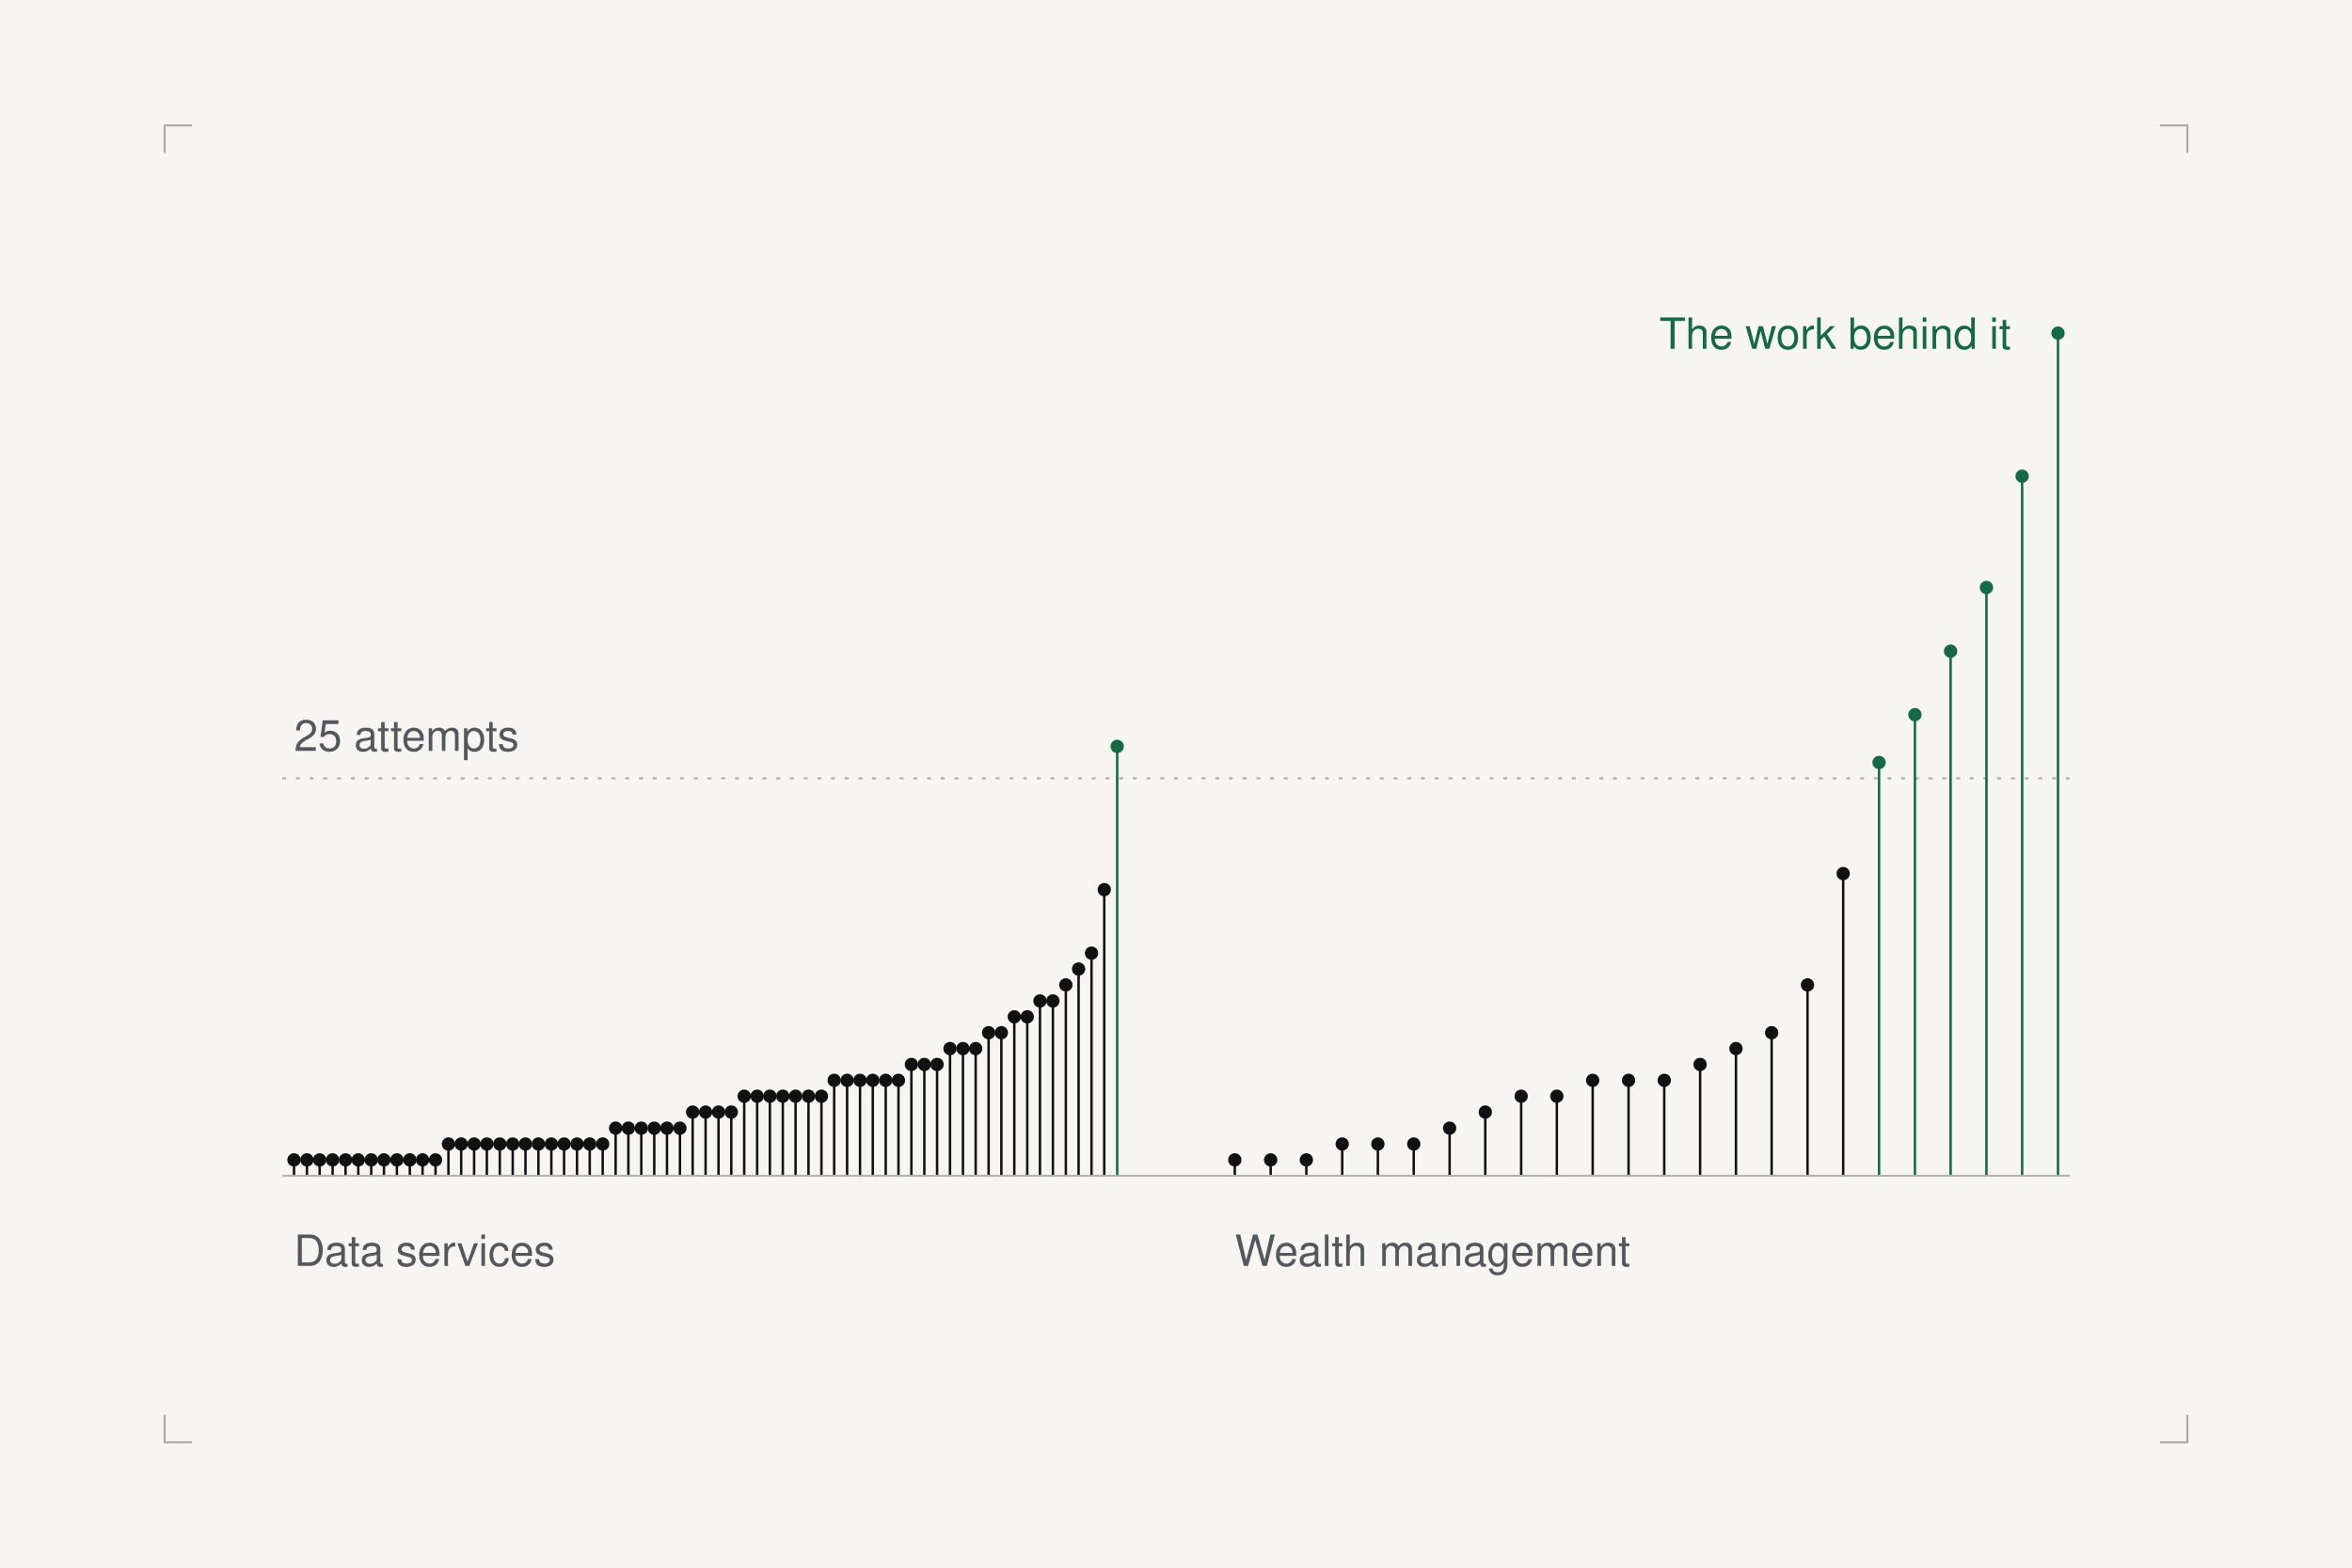
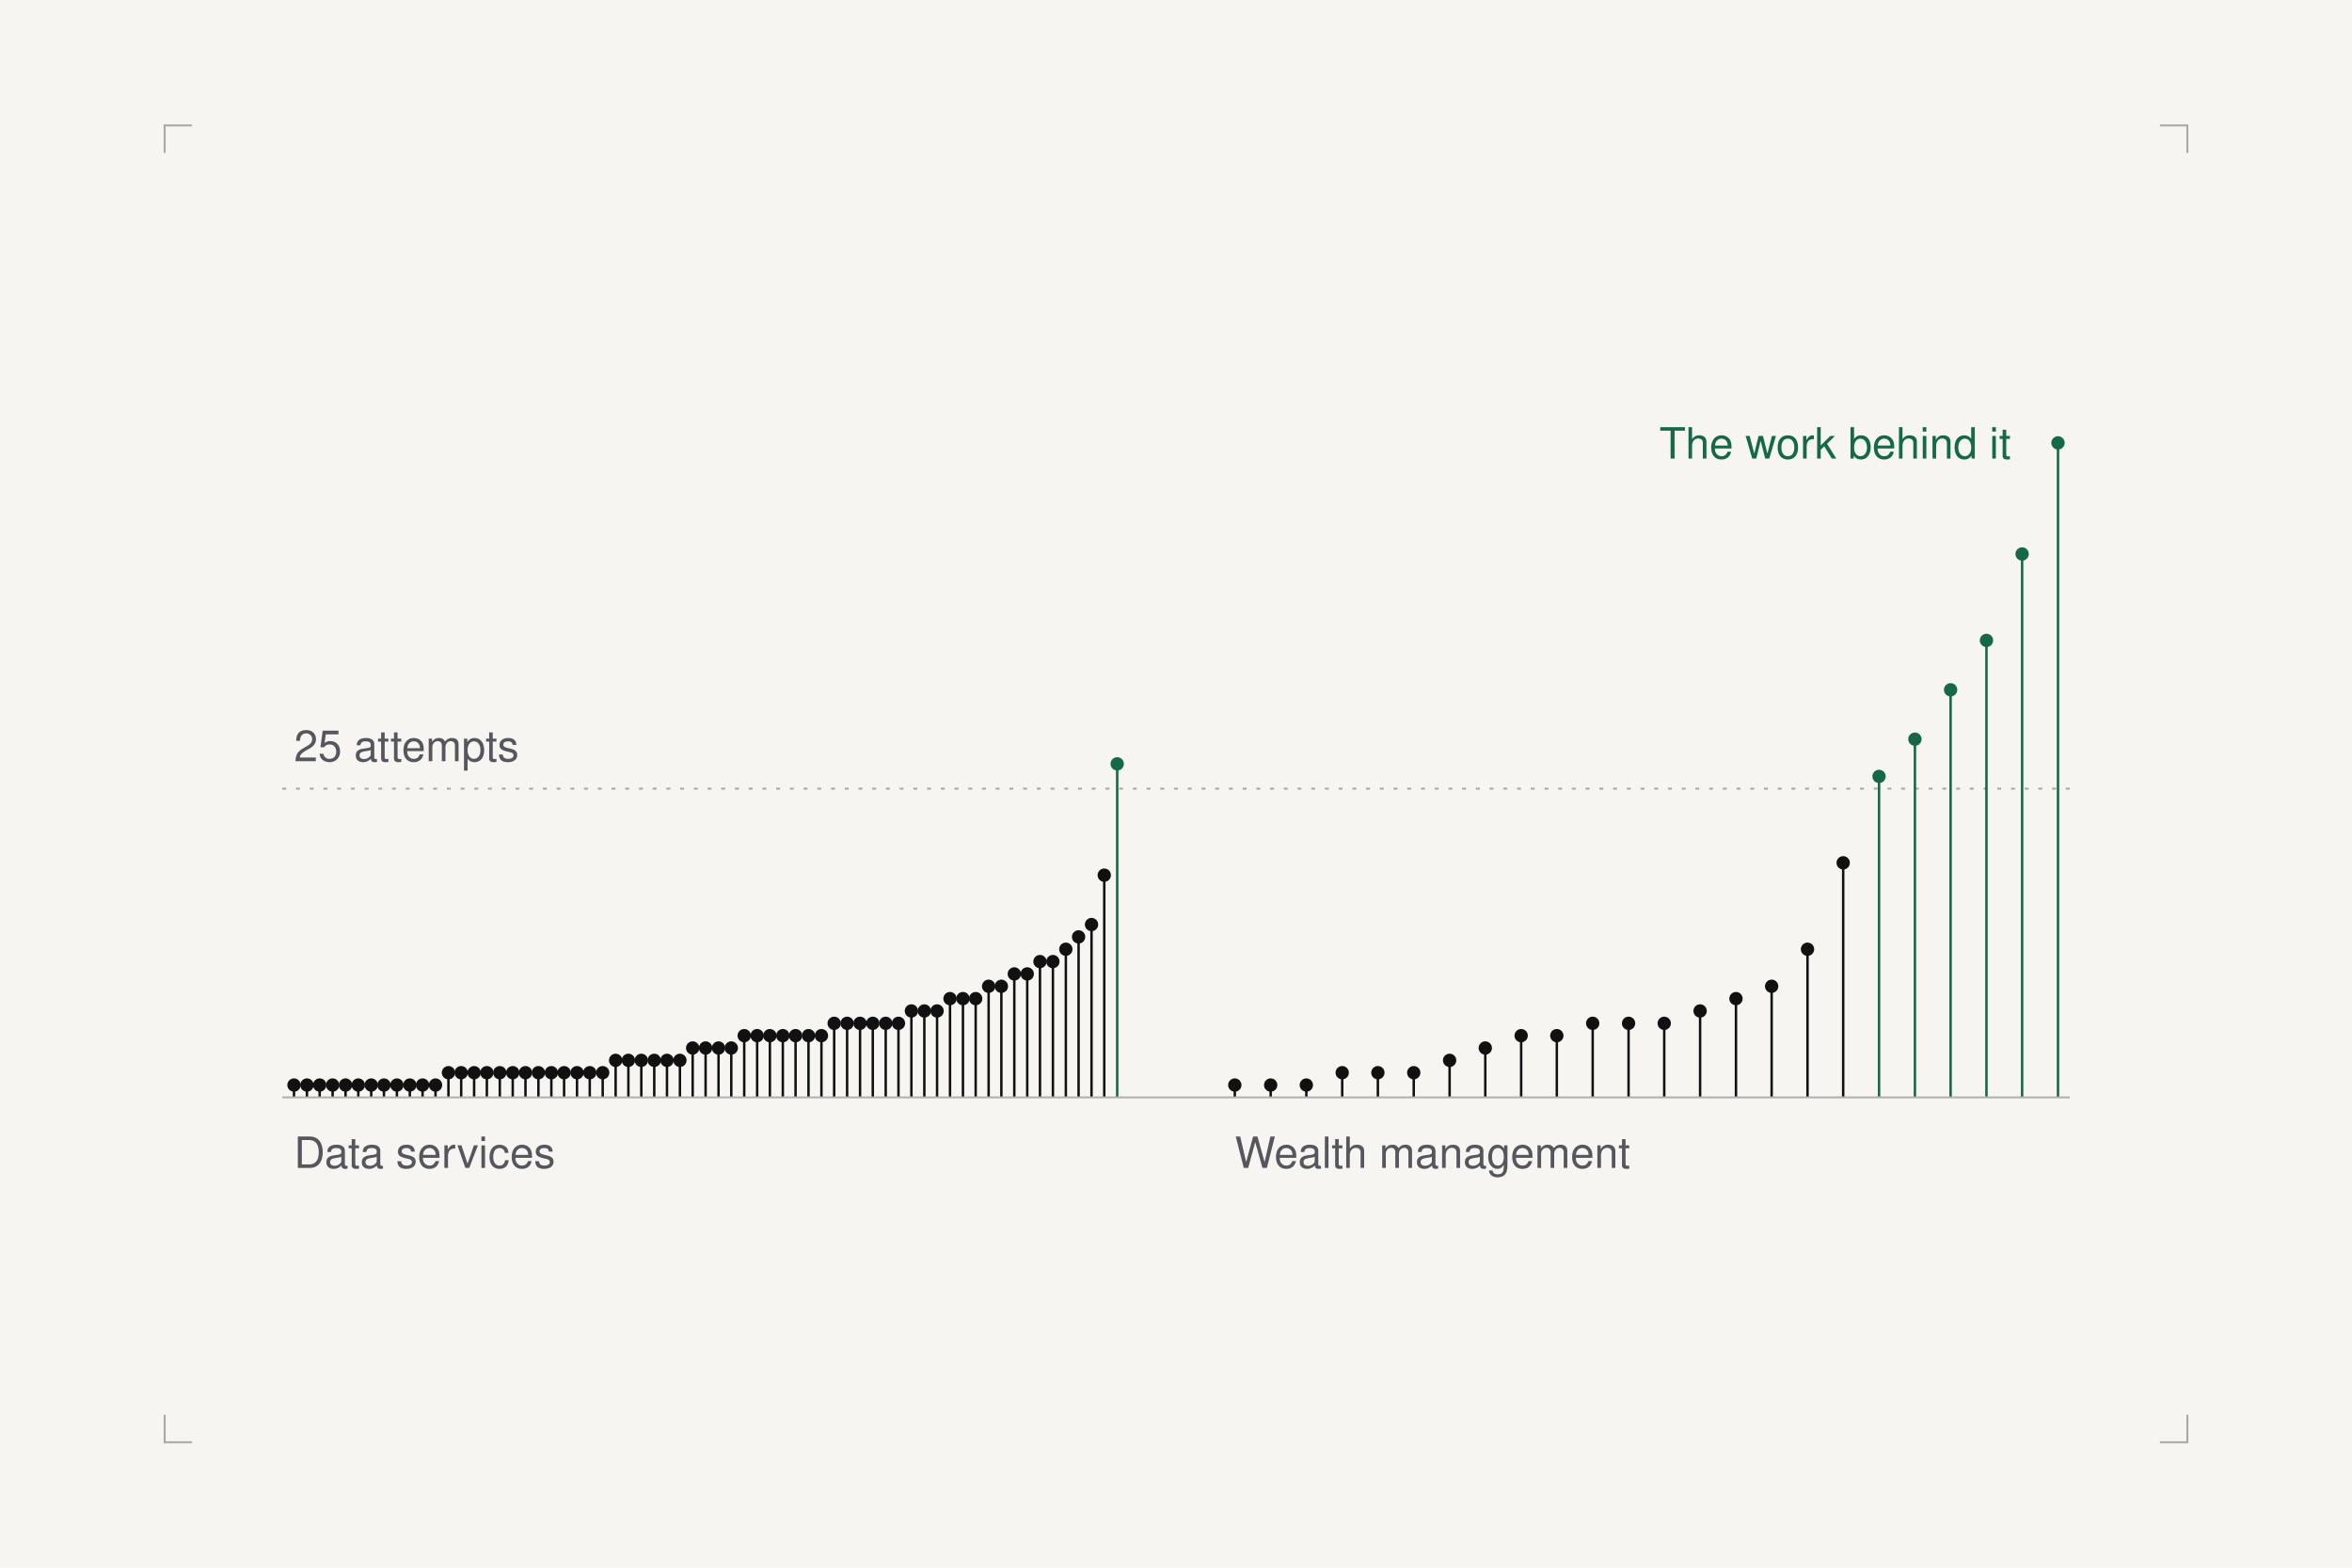
<svg xmlns="http://www.w3.org/2000/svg" viewBox="0 0 1200 800" preserveAspectRatio="xMidYMid slice" aria-hidden="true" focusable="false">
  <rect width="1200" height="800" fill="#f6f5f2" />
  <path d="M84 78V64H98M1102 64H1116V78M1116 722V736H1102M98 736H84V722" fill="none" stroke="#a9a8a4" stroke-width="1" vector-effect="non-scaling-stroke" />
-   <path d="M144 397.17H1056" stroke="#a9a8a4" stroke-width="1" stroke-dasharray="2 5" vector-effect="non-scaling-stroke" />
-   <text x="150" y="383.17" fill="#55575d" font-family="'DM Sans',Helvetica,Arial,sans-serif" font-size="22">25 attempts</text>
-   <path d="M150.0 600V591.9" stroke="#111112" stroke-width="1.25" vector-effect="non-scaling-stroke" />
-   <circle cx="150.0" cy="591.9" r="3.4" fill="#111112" />
-   <path d="M156.6 600V591.9" stroke="#111112" stroke-width="1.25" vector-effect="non-scaling-stroke" />
-   <circle cx="156.6" cy="591.9" r="3.4" fill="#111112" />
-   <path d="M163.1 600V591.9" stroke="#111112" stroke-width="1.25" vector-effect="non-scaling-stroke" />
-   <circle cx="163.1" cy="591.9" r="3.4" fill="#111112" />
-   <path d="M169.7 600V591.9" stroke="#111112" stroke-width="1.25" vector-effect="non-scaling-stroke" />
-   <circle cx="169.7" cy="591.9" r="3.4" fill="#111112" />
-   <path d="M176.3 600V591.9" stroke="#111112" stroke-width="1.25" vector-effect="non-scaling-stroke" />
-   <circle cx="176.3" cy="591.9" r="3.4" fill="#111112" />
-   <path d="M182.8 600V591.9" stroke="#111112" stroke-width="1.25" vector-effect="non-scaling-stroke" />
-   <circle cx="182.8" cy="591.9" r="3.4" fill="#111112" />
-   <path d="M189.4 600V591.9" stroke="#111112" stroke-width="1.25" vector-effect="non-scaling-stroke" />
-   <circle cx="189.4" cy="591.9" r="3.4" fill="#111112" />
-   <path d="M195.9 600V591.9" stroke="#111112" stroke-width="1.25" vector-effect="non-scaling-stroke" />
-   <circle cx="195.9" cy="591.9" r="3.4" fill="#111112" />
-   <path d="M202.5 600V591.9" stroke="#111112" stroke-width="1.25" vector-effect="non-scaling-stroke" />
-   <circle cx="202.5" cy="591.9" r="3.4" fill="#111112" />
-   <path d="M209.1 600V591.9" stroke="#111112" stroke-width="1.25" vector-effect="non-scaling-stroke" />
-   <circle cx="209.1" cy="591.9" r="3.4" fill="#111112" />
-   <path d="M215.6 600V591.9" stroke="#111112" stroke-width="1.25" vector-effect="non-scaling-stroke" />
-   <circle cx="215.6" cy="591.9" r="3.4" fill="#111112" />
-   <path d="M222.2 600V591.9" stroke="#111112" stroke-width="1.25" vector-effect="non-scaling-stroke" />
-   <circle cx="222.2" cy="591.9" r="3.4" fill="#111112" />
-   <path d="M228.8 600V583.8" stroke="#111112" stroke-width="1.25" vector-effect="non-scaling-stroke" />
-   <circle cx="228.8" cy="583.8" r="3.4" fill="#111112" />
-   <path d="M235.3 600V583.8" stroke="#111112" stroke-width="1.25" vector-effect="non-scaling-stroke" />
-   <circle cx="235.3" cy="583.8" r="3.4" fill="#111112" />
-   <path d="M241.9 600V583.8" stroke="#111112" stroke-width="1.25" vector-effect="non-scaling-stroke" />
-   <circle cx="241.9" cy="583.8" r="3.4" fill="#111112" />
-   <path d="M248.4 600V583.8" stroke="#111112" stroke-width="1.25" vector-effect="non-scaling-stroke" />
-   <circle cx="248.4" cy="583.8" r="3.4" fill="#111112" />
-   <path d="M255.0 600V583.8" stroke="#111112" stroke-width="1.25" vector-effect="non-scaling-stroke" />
-   <circle cx="255.0" cy="583.8" r="3.4" fill="#111112" />
-   <path d="M261.6 600V583.8" stroke="#111112" stroke-width="1.25" vector-effect="non-scaling-stroke" />
-   <circle cx="261.6" cy="583.8" r="3.4" fill="#111112" />
-   <path d="M268.1 600V583.8" stroke="#111112" stroke-width="1.25" vector-effect="non-scaling-stroke" />
-   <circle cx="268.1" cy="583.8" r="3.4" fill="#111112" />
-   <path d="M274.7 600V583.8" stroke="#111112" stroke-width="1.25" vector-effect="non-scaling-stroke" />
-   <circle cx="274.7" cy="583.8" r="3.4" fill="#111112" />
-   <path d="M281.3 600V583.8" stroke="#111112" stroke-width="1.25" vector-effect="non-scaling-stroke" />
-   <circle cx="281.3" cy="583.8" r="3.4" fill="#111112" />
-   <path d="M287.8 600V583.8" stroke="#111112" stroke-width="1.25" vector-effect="non-scaling-stroke" />
-   <circle cx="287.8" cy="583.8" r="3.4" fill="#111112" />
-   <path d="M294.4 600V583.8" stroke="#111112" stroke-width="1.25" vector-effect="non-scaling-stroke" />
-   <circle cx="294.4" cy="583.8" r="3.4" fill="#111112" />
-   <path d="M300.9 600V583.8" stroke="#111112" stroke-width="1.25" vector-effect="non-scaling-stroke" />
-   <circle cx="300.9" cy="583.8" r="3.4" fill="#111112" />
-   <path d="M307.5 600V583.8" stroke="#111112" stroke-width="1.25" vector-effect="non-scaling-stroke" />
-   <circle cx="307.5" cy="583.8" r="3.4" fill="#111112" />
-   <path d="M314.1 600V575.7" stroke="#111112" stroke-width="1.25" vector-effect="non-scaling-stroke" />
-   <circle cx="314.1" cy="575.7" r="3.4" fill="#111112" />
-   <path d="M320.6 600V575.7" stroke="#111112" stroke-width="1.25" vector-effect="non-scaling-stroke" />
-   <circle cx="320.6" cy="575.7" r="3.4" fill="#111112" />
-   <path d="M327.2 600V575.7" stroke="#111112" stroke-width="1.25" vector-effect="non-scaling-stroke" />
-   <circle cx="327.2" cy="575.7" r="3.4" fill="#111112" />
-   <path d="M333.8 600V575.7" stroke="#111112" stroke-width="1.25" vector-effect="non-scaling-stroke" />
-   <circle cx="333.8" cy="575.7" r="3.4" fill="#111112" />
-   <path d="M340.3 600V575.7" stroke="#111112" stroke-width="1.25" vector-effect="non-scaling-stroke" />
-   <circle cx="340.3" cy="575.7" r="3.4" fill="#111112" />
-   <path d="M346.9 600V575.7" stroke="#111112" stroke-width="1.25" vector-effect="non-scaling-stroke" />
-   <circle cx="346.9" cy="575.7" r="3.4" fill="#111112" />
-   <path d="M353.4 600V567.5" stroke="#111112" stroke-width="1.25" vector-effect="non-scaling-stroke" />
-   <circle cx="353.4" cy="567.5" r="3.4" fill="#111112" />
-   <path d="M360.0 600V567.5" stroke="#111112" stroke-width="1.25" vector-effect="non-scaling-stroke" />
-   <circle cx="360.0" cy="567.5" r="3.4" fill="#111112" />
-   <path d="M366.6 600V567.5" stroke="#111112" stroke-width="1.25" vector-effect="non-scaling-stroke" />
-   <circle cx="366.6" cy="567.5" r="3.4" fill="#111112" />
-   <path d="M373.1 600V567.5" stroke="#111112" stroke-width="1.25" vector-effect="non-scaling-stroke" />
-   <circle cx="373.1" cy="567.5" r="3.4" fill="#111112" />
-   <path d="M379.7 600V559.4" stroke="#111112" stroke-width="1.25" vector-effect="non-scaling-stroke" />
-   <circle cx="379.7" cy="559.4" r="3.4" fill="#111112" />
-   <path d="M386.3 600V559.4" stroke="#111112" stroke-width="1.25" vector-effect="non-scaling-stroke" />
-   <circle cx="386.3" cy="559.4" r="3.4" fill="#111112" />
-   <path d="M392.8 600V559.4" stroke="#111112" stroke-width="1.25" vector-effect="non-scaling-stroke" />
-   <circle cx="392.8" cy="559.4" r="3.4" fill="#111112" />
-   <path d="M399.4 600V559.4" stroke="#111112" stroke-width="1.25" vector-effect="non-scaling-stroke" />
-   <circle cx="399.4" cy="559.4" r="3.4" fill="#111112" />
-   <path d="M405.9 600V559.4" stroke="#111112" stroke-width="1.25" vector-effect="non-scaling-stroke" />
-   <circle cx="405.9" cy="559.4" r="3.4" fill="#111112" />
-   <path d="M412.5 600V559.4" stroke="#111112" stroke-width="1.25" vector-effect="non-scaling-stroke" />
-   <circle cx="412.5" cy="559.4" r="3.4" fill="#111112" />
-   <path d="M419.1 600V559.4" stroke="#111112" stroke-width="1.25" vector-effect="non-scaling-stroke" />
-   <circle cx="419.1" cy="559.4" r="3.4" fill="#111112" />
-   <path d="M425.6 600V551.3" stroke="#111112" stroke-width="1.25" vector-effect="non-scaling-stroke" />
-   <circle cx="425.6" cy="551.3" r="3.4" fill="#111112" />
-   <path d="M432.2 600V551.3" stroke="#111112" stroke-width="1.25" vector-effect="non-scaling-stroke" />
-   <circle cx="432.2" cy="551.3" r="3.4" fill="#111112" />
-   <path d="M438.8 600V551.3" stroke="#111112" stroke-width="1.25" vector-effect="non-scaling-stroke" />
-   <circle cx="438.8" cy="551.3" r="3.4" fill="#111112" />
-   <path d="M445.3 600V551.3" stroke="#111112" stroke-width="1.25" vector-effect="non-scaling-stroke" />
-   <circle cx="445.3" cy="551.3" r="3.4" fill="#111112" />
-   <path d="M451.9 600V551.3" stroke="#111112" stroke-width="1.25" vector-effect="non-scaling-stroke" />
-   <circle cx="451.9" cy="551.3" r="3.4" fill="#111112" />
-   <path d="M458.4 600V551.3" stroke="#111112" stroke-width="1.25" vector-effect="non-scaling-stroke" />
-   <circle cx="458.4" cy="551.3" r="3.4" fill="#111112" />
-   <path d="M465.0 600V543.2" stroke="#111112" stroke-width="1.25" vector-effect="non-scaling-stroke" />
-   <circle cx="465.0" cy="543.2" r="3.4" fill="#111112" />
-   <path d="M471.6 600V543.2" stroke="#111112" stroke-width="1.25" vector-effect="non-scaling-stroke" />
-   <circle cx="471.6" cy="543.2" r="3.4" fill="#111112" />
-   <path d="M478.1 600V543.2" stroke="#111112" stroke-width="1.25" vector-effect="non-scaling-stroke" />
-   <circle cx="478.1" cy="543.2" r="3.4" fill="#111112" />
-   <path d="M484.7 600V535.1" stroke="#111112" stroke-width="1.25" vector-effect="non-scaling-stroke" />
-   <circle cx="484.7" cy="535.1" r="3.4" fill="#111112" />
-   <path d="M491.3 600V535.1" stroke="#111112" stroke-width="1.25" vector-effect="non-scaling-stroke" />
-   <circle cx="491.3" cy="535.1" r="3.4" fill="#111112" />
-   <path d="M497.8 600V535.1" stroke="#111112" stroke-width="1.25" vector-effect="non-scaling-stroke" />
-   <circle cx="497.8" cy="535.1" r="3.4" fill="#111112" />
-   <path d="M504.4 600V527.0" stroke="#111112" stroke-width="1.25" vector-effect="non-scaling-stroke" />
-   <circle cx="504.4" cy="527.0" r="3.4" fill="#111112" />
-   <path d="M510.9 600V527.0" stroke="#111112" stroke-width="1.25" vector-effect="non-scaling-stroke" />
-   <circle cx="510.9" cy="527.0" r="3.4" fill="#111112" />
-   <path d="M517.5 600V518.9" stroke="#111112" stroke-width="1.25" vector-effect="non-scaling-stroke" />
-   <circle cx="517.5" cy="518.9" r="3.4" fill="#111112" />
-   <path d="M524.1 600V518.9" stroke="#111112" stroke-width="1.25" vector-effect="non-scaling-stroke" />
-   <circle cx="524.1" cy="518.9" r="3.4" fill="#111112" />
-   <path d="M530.6 600V510.8" stroke="#111112" stroke-width="1.25" vector-effect="non-scaling-stroke" />
-   <circle cx="530.6" cy="510.8" r="3.4" fill="#111112" />
-   <path d="M537.2 600V510.8" stroke="#111112" stroke-width="1.25" vector-effect="non-scaling-stroke" />
-   <circle cx="537.2" cy="510.8" r="3.4" fill="#111112" />
-   <path d="M543.8 600V502.6" stroke="#111112" stroke-width="1.25" vector-effect="non-scaling-stroke" />
-   <circle cx="543.8" cy="502.6" r="3.4" fill="#111112" />
-   <path d="M550.3 600V494.5" stroke="#111112" stroke-width="1.25" vector-effect="non-scaling-stroke" />
-   <circle cx="550.3" cy="494.5" r="3.4" fill="#111112" />
-   <path d="M556.9 600V486.4" stroke="#111112" stroke-width="1.25" vector-effect="non-scaling-stroke" />
-   <circle cx="556.9" cy="486.4" r="3.4" fill="#111112" />
-   <path d="M563.4 600V454.0" stroke="#111112" stroke-width="1.25" vector-effect="non-scaling-stroke" />
-   <circle cx="563.4" cy="454.0" r="3.4" fill="#111112" />
-   <path d="M570.0 600V380.9" stroke="#156946" stroke-width="1.25" vector-effect="non-scaling-stroke" />
-   <circle cx="570.0" cy="380.9" r="3.4" fill="#156946" />
-   <path d="M630.0 600V591.9" stroke="#111112" stroke-width="1.25" vector-effect="non-scaling-stroke" />
-   <circle cx="630.0" cy="591.9" r="3.4" fill="#111112" />
-   <path d="M648.3 600V591.9" stroke="#111112" stroke-width="1.25" vector-effect="non-scaling-stroke" />
-   <circle cx="648.3" cy="591.9" r="3.4" fill="#111112" />
-   <path d="M666.5 600V591.9" stroke="#111112" stroke-width="1.25" vector-effect="non-scaling-stroke" />
-   <circle cx="666.5" cy="591.9" r="3.4" fill="#111112" />
-   <path d="M684.8 600V583.8" stroke="#111112" stroke-width="1.25" vector-effect="non-scaling-stroke" />
-   <circle cx="684.8" cy="583.8" r="3.4" fill="#111112" />
-   <path d="M703.0 600V583.8" stroke="#111112" stroke-width="1.25" vector-effect="non-scaling-stroke" />
-   <circle cx="703.0" cy="583.8" r="3.4" fill="#111112" />
-   <path d="M721.3 600V583.8" stroke="#111112" stroke-width="1.25" vector-effect="non-scaling-stroke" />
-   <circle cx="721.3" cy="583.8" r="3.4" fill="#111112" />
-   <path d="M739.6 600V575.7" stroke="#111112" stroke-width="1.25" vector-effect="non-scaling-stroke" />
-   <circle cx="739.6" cy="575.7" r="3.4" fill="#111112" />
-   <path d="M757.8 600V567.5" stroke="#111112" stroke-width="1.25" vector-effect="non-scaling-stroke" />
-   <circle cx="757.8" cy="567.5" r="3.4" fill="#111112" />
-   <path d="M776.1 600V559.4" stroke="#111112" stroke-width="1.25" vector-effect="non-scaling-stroke" />
-   <circle cx="776.1" cy="559.4" r="3.4" fill="#111112" />
-   <path d="M794.3 600V559.4" stroke="#111112" stroke-width="1.25" vector-effect="non-scaling-stroke" />
-   <circle cx="794.3" cy="559.4" r="3.4" fill="#111112" />
-   <path d="M812.6 600V551.3" stroke="#111112" stroke-width="1.25" vector-effect="non-scaling-stroke" />
-   <circle cx="812.6" cy="551.3" r="3.4" fill="#111112" />
-   <path d="M830.9 600V551.3" stroke="#111112" stroke-width="1.25" vector-effect="non-scaling-stroke" />
-   <circle cx="830.9" cy="551.3" r="3.4" fill="#111112" />
-   <path d="M849.1 600V551.3" stroke="#111112" stroke-width="1.25" vector-effect="non-scaling-stroke" />
-   <circle cx="849.1" cy="551.3" r="3.4" fill="#111112" />
-   <path d="M867.4 600V543.2" stroke="#111112" stroke-width="1.25" vector-effect="non-scaling-stroke" />
-   <circle cx="867.4" cy="543.2" r="3.4" fill="#111112" />
-   <path d="M885.7 600V535.1" stroke="#111112" stroke-width="1.25" vector-effect="non-scaling-stroke" />
-   <circle cx="885.7" cy="535.1" r="3.4" fill="#111112" />
-   <path d="M903.9 600V527.0" stroke="#111112" stroke-width="1.25" vector-effect="non-scaling-stroke" />
-   <circle cx="903.9" cy="527.0" r="3.4" fill="#111112" />
-   <path d="M922.2 600V502.6" stroke="#111112" stroke-width="1.25" vector-effect="non-scaling-stroke" />
-   <circle cx="922.2" cy="502.6" r="3.4" fill="#111112" />
-   <path d="M940.4 600V445.8" stroke="#111112" stroke-width="1.25" vector-effect="non-scaling-stroke" />
-   <circle cx="940.4" cy="445.8" r="3.4" fill="#111112" />
-   <path d="M958.7 600V389.1" stroke="#156946" stroke-width="1.25" vector-effect="non-scaling-stroke" />
-   <circle cx="958.7" cy="389.1" r="3.4" fill="#156946" />
-   <path d="M977.0 600V364.7" stroke="#156946" stroke-width="1.25" vector-effect="non-scaling-stroke" />
-   <circle cx="977.0" cy="364.7" r="3.4" fill="#156946" />
-   <path d="M995.2 600V332.3" stroke="#156946" stroke-width="1.25" vector-effect="non-scaling-stroke" />
-   <circle cx="995.2" cy="332.3" r="3.4" fill="#156946" />
-   <path d="M1013.5 600V299.8" stroke="#156946" stroke-width="1.25" vector-effect="non-scaling-stroke" />
-   <circle cx="1013.5" cy="299.8" r="3.4" fill="#156946" />
-   <path d="M1031.7 600V243.0" stroke="#156946" stroke-width="1.25" vector-effect="non-scaling-stroke" />
-   <circle cx="1031.7" cy="243.0" r="3.4" fill="#156946" />
-   <path d="M1050.0 600V170.0" stroke="#156946" stroke-width="1.25" vector-effect="non-scaling-stroke" />
-   <circle cx="1050.0" cy="170.0" r="3.4" fill="#156946" />
-   <path d="M144 600H1056" stroke="#b3b2ae" stroke-width="1" vector-effect="non-scaling-stroke" />
-   <text x="150" y="646" fill="#55575d" font-family="'DM Sans',Helvetica,Arial,sans-serif" font-size="22">Data services</text>
-   <text x="630" y="646" fill="#55575d" font-family="'DM Sans',Helvetica,Arial,sans-serif" font-size="22">Wealth management</text>
-   <text x="1026" y="178" fill="#156946" font-family="'DM Sans',Helvetica,Arial,sans-serif" font-size="22" text-anchor="end">The work behind it</text>
+   <path d="M144 402.453H1056" stroke="#a9a8a4" stroke-width="1" stroke-dasharray="2 5" vector-effect="non-scaling-stroke" />
+   <text x="150" y="388.453" fill="#55575d" font-family="'DM Sans',Helvetica,Arial,sans-serif" font-size="22">25 attempts</text>
+   <path d="M150.0 560V553.7" stroke="#111112" stroke-width="1.25" vector-effect="non-scaling-stroke" />
+   <circle cx="150.0" cy="553.7" r="3.4" fill="#111112" />
+   <path d="M156.6 560V553.7" stroke="#111112" stroke-width="1.25" vector-effect="non-scaling-stroke" />
+   <circle cx="156.6" cy="553.7" r="3.4" fill="#111112" />
+   <path d="M163.1 560V553.7" stroke="#111112" stroke-width="1.25" vector-effect="non-scaling-stroke" />
+   <circle cx="163.1" cy="553.7" r="3.4" fill="#111112" />
+   <path d="M169.7 560V553.7" stroke="#111112" stroke-width="1.25" vector-effect="non-scaling-stroke" />
+   <circle cx="169.7" cy="553.7" r="3.4" fill="#111112" />
+   <path d="M176.3 560V553.7" stroke="#111112" stroke-width="1.25" vector-effect="non-scaling-stroke" />
+   <circle cx="176.3" cy="553.7" r="3.4" fill="#111112" />
+   <path d="M182.8 560V553.7" stroke="#111112" stroke-width="1.25" vector-effect="non-scaling-stroke" />
+   <circle cx="182.8" cy="553.7" r="3.4" fill="#111112" />
+   <path d="M189.4 560V553.7" stroke="#111112" stroke-width="1.25" vector-effect="non-scaling-stroke" />
+   <circle cx="189.4" cy="553.7" r="3.4" fill="#111112" />
+   <path d="M195.9 560V553.7" stroke="#111112" stroke-width="1.25" vector-effect="non-scaling-stroke" />
+   <circle cx="195.9" cy="553.7" r="3.4" fill="#111112" />
+   <path d="M202.5 560V553.7" stroke="#111112" stroke-width="1.25" vector-effect="non-scaling-stroke" />
+   <circle cx="202.5" cy="553.7" r="3.4" fill="#111112" />
+   <path d="M209.1 560V553.7" stroke="#111112" stroke-width="1.25" vector-effect="non-scaling-stroke" />
+   <circle cx="209.1" cy="553.7" r="3.4" fill="#111112" />
+   <path d="M215.6 560V553.7" stroke="#111112" stroke-width="1.25" vector-effect="non-scaling-stroke" />
+   <circle cx="215.6" cy="553.7" r="3.4" fill="#111112" />
+   <path d="M222.2 560V553.7" stroke="#111112" stroke-width="1.25" vector-effect="non-scaling-stroke" />
+   <circle cx="222.2" cy="553.7" r="3.4" fill="#111112" />
+   <path d="M228.8 560V547.4" stroke="#111112" stroke-width="1.25" vector-effect="non-scaling-stroke" />
+   <circle cx="228.8" cy="547.4" r="3.4" fill="#111112" />
+   <path d="M235.3 560V547.4" stroke="#111112" stroke-width="1.25" vector-effect="non-scaling-stroke" />
+   <circle cx="235.3" cy="547.4" r="3.4" fill="#111112" />
+   <path d="M241.9 560V547.4" stroke="#111112" stroke-width="1.25" vector-effect="non-scaling-stroke" />
+   <circle cx="241.9" cy="547.4" r="3.4" fill="#111112" />
+   <path d="M248.4 560V547.4" stroke="#111112" stroke-width="1.25" vector-effect="non-scaling-stroke" />
+   <circle cx="248.4" cy="547.4" r="3.4" fill="#111112" />
+   <path d="M255.0 560V547.4" stroke="#111112" stroke-width="1.25" vector-effect="non-scaling-stroke" />
+   <circle cx="255.0" cy="547.4" r="3.4" fill="#111112" />
+   <path d="M261.6 560V547.4" stroke="#111112" stroke-width="1.25" vector-effect="non-scaling-stroke" />
+   <circle cx="261.6" cy="547.4" r="3.4" fill="#111112" />
+   <path d="M268.1 560V547.4" stroke="#111112" stroke-width="1.25" vector-effect="non-scaling-stroke" />
+   <circle cx="268.1" cy="547.4" r="3.4" fill="#111112" />
+   <path d="M274.7 560V547.4" stroke="#111112" stroke-width="1.25" vector-effect="non-scaling-stroke" />
+   <circle cx="274.7" cy="547.4" r="3.4" fill="#111112" />
+   <path d="M281.3 560V547.4" stroke="#111112" stroke-width="1.25" vector-effect="non-scaling-stroke" />
+   <circle cx="281.3" cy="547.4" r="3.4" fill="#111112" />
+   <path d="M287.8 560V547.4" stroke="#111112" stroke-width="1.25" vector-effect="non-scaling-stroke" />
+   <circle cx="287.8" cy="547.4" r="3.4" fill="#111112" />
+   <path d="M294.4 560V547.4" stroke="#111112" stroke-width="1.25" vector-effect="non-scaling-stroke" />
+   <circle cx="294.4" cy="547.4" r="3.4" fill="#111112" />
+   <path d="M300.9 560V547.4" stroke="#111112" stroke-width="1.25" vector-effect="non-scaling-stroke" />
+   <circle cx="300.9" cy="547.4" r="3.4" fill="#111112" />
+   <path d="M307.5 560V547.4" stroke="#111112" stroke-width="1.25" vector-effect="non-scaling-stroke" />
+   <circle cx="307.5" cy="547.4" r="3.4" fill="#111112" />
+   <path d="M314.1 560V541.1" stroke="#111112" stroke-width="1.25" vector-effect="non-scaling-stroke" />
+   <circle cx="314.1" cy="541.1" r="3.4" fill="#111112" />
+   <path d="M320.6 560V541.1" stroke="#111112" stroke-width="1.25" vector-effect="non-scaling-stroke" />
+   <circle cx="320.6" cy="541.1" r="3.4" fill="#111112" />
+   <path d="M327.2 560V541.1" stroke="#111112" stroke-width="1.25" vector-effect="non-scaling-stroke" />
+   <circle cx="327.2" cy="541.1" r="3.4" fill="#111112" />
+   <path d="M333.8 560V541.1" stroke="#111112" stroke-width="1.25" vector-effect="non-scaling-stroke" />
+   <circle cx="333.8" cy="541.1" r="3.4" fill="#111112" />
+   <path d="M340.3 560V541.1" stroke="#111112" stroke-width="1.25" vector-effect="non-scaling-stroke" />
+   <circle cx="340.3" cy="541.1" r="3.4" fill="#111112" />
+   <path d="M346.9 560V541.1" stroke="#111112" stroke-width="1.25" vector-effect="non-scaling-stroke" />
+   <circle cx="346.9" cy="541.1" r="3.4" fill="#111112" />
+   <path d="M353.4 560V534.8" stroke="#111112" stroke-width="1.25" vector-effect="non-scaling-stroke" />
+   <circle cx="353.4" cy="534.8" r="3.4" fill="#111112" />
+   <path d="M360.0 560V534.8" stroke="#111112" stroke-width="1.25" vector-effect="non-scaling-stroke" />
+   <circle cx="360.0" cy="534.8" r="3.4" fill="#111112" />
+   <path d="M366.6 560V534.8" stroke="#111112" stroke-width="1.25" vector-effect="non-scaling-stroke" />
+   <circle cx="366.6" cy="534.8" r="3.4" fill="#111112" />
+   <path d="M373.1 560V534.8" stroke="#111112" stroke-width="1.25" vector-effect="non-scaling-stroke" />
+   <circle cx="373.1" cy="534.8" r="3.4" fill="#111112" />
+   <path d="M379.7 560V528.5" stroke="#111112" stroke-width="1.25" vector-effect="non-scaling-stroke" />
+   <circle cx="379.7" cy="528.5" r="3.4" fill="#111112" />
+   <path d="M386.3 560V528.5" stroke="#111112" stroke-width="1.25" vector-effect="non-scaling-stroke" />
+   <circle cx="386.3" cy="528.5" r="3.4" fill="#111112" />
+   <path d="M392.8 560V528.5" stroke="#111112" stroke-width="1.25" vector-effect="non-scaling-stroke" />
+   <circle cx="392.8" cy="528.5" r="3.4" fill="#111112" />
+   <path d="M399.4 560V528.5" stroke="#111112" stroke-width="1.25" vector-effect="non-scaling-stroke" />
+   <circle cx="399.4" cy="528.5" r="3.4" fill="#111112" />
+   <path d="M405.9 560V528.5" stroke="#111112" stroke-width="1.25" vector-effect="non-scaling-stroke" />
+   <circle cx="405.9" cy="528.5" r="3.4" fill="#111112" />
+   <path d="M412.5 560V528.5" stroke="#111112" stroke-width="1.25" vector-effect="non-scaling-stroke" />
+   <circle cx="412.5" cy="528.5" r="3.4" fill="#111112" />
+   <path d="M419.1 560V528.5" stroke="#111112" stroke-width="1.25" vector-effect="non-scaling-stroke" />
+   <circle cx="419.1" cy="528.5" r="3.4" fill="#111112" />
+   <path d="M425.6 560V522.2" stroke="#111112" stroke-width="1.25" vector-effect="non-scaling-stroke" />
+   <circle cx="425.6" cy="522.2" r="3.4" fill="#111112" />
+   <path d="M432.2 560V522.2" stroke="#111112" stroke-width="1.25" vector-effect="non-scaling-stroke" />
+   <circle cx="432.2" cy="522.2" r="3.4" fill="#111112" />
+   <path d="M438.8 560V522.2" stroke="#111112" stroke-width="1.25" vector-effect="non-scaling-stroke" />
+   <circle cx="438.8" cy="522.2" r="3.4" fill="#111112" />
+   <path d="M445.3 560V522.2" stroke="#111112" stroke-width="1.25" vector-effect="non-scaling-stroke" />
+   <circle cx="445.3" cy="522.2" r="3.4" fill="#111112" />
+   <path d="M451.9 560V522.2" stroke="#111112" stroke-width="1.25" vector-effect="non-scaling-stroke" />
+   <circle cx="451.9" cy="522.2" r="3.4" fill="#111112" />
+   <path d="M458.4 560V522.2" stroke="#111112" stroke-width="1.25" vector-effect="non-scaling-stroke" />
+   <circle cx="458.4" cy="522.2" r="3.4" fill="#111112" />
+   <path d="M465.0 560V515.9" stroke="#111112" stroke-width="1.25" vector-effect="non-scaling-stroke" />
+   <circle cx="465.0" cy="515.9" r="3.4" fill="#111112" />
+   <path d="M471.6 560V515.9" stroke="#111112" stroke-width="1.25" vector-effect="non-scaling-stroke" />
+   <circle cx="471.6" cy="515.9" r="3.4" fill="#111112" />
+   <path d="M478.1 560V515.9" stroke="#111112" stroke-width="1.25" vector-effect="non-scaling-stroke" />
+   <circle cx="478.1" cy="515.9" r="3.4" fill="#111112" />
+   <path d="M484.7 560V509.6" stroke="#111112" stroke-width="1.25" vector-effect="non-scaling-stroke" />
+   <circle cx="484.7" cy="509.6" r="3.4" fill="#111112" />
+   <path d="M491.3 560V509.6" stroke="#111112" stroke-width="1.25" vector-effect="non-scaling-stroke" />
+   <circle cx="491.3" cy="509.6" r="3.4" fill="#111112" />
+   <path d="M497.8 560V509.6" stroke="#111112" stroke-width="1.25" vector-effect="non-scaling-stroke" />
+   <circle cx="497.8" cy="509.6" r="3.4" fill="#111112" />
+   <path d="M504.4 560V503.3" stroke="#111112" stroke-width="1.25" vector-effect="non-scaling-stroke" />
+   <circle cx="504.4" cy="503.3" r="3.4" fill="#111112" />
+   <path d="M510.9 560V503.3" stroke="#111112" stroke-width="1.25" vector-effect="non-scaling-stroke" />
+   <circle cx="510.9" cy="503.3" r="3.4" fill="#111112" />
+   <path d="M517.5 560V497.0" stroke="#111112" stroke-width="1.25" vector-effect="non-scaling-stroke" />
+   <circle cx="517.5" cy="497.0" r="3.4" fill="#111112" />
+   <path d="M524.1 560V497.0" stroke="#111112" stroke-width="1.25" vector-effect="non-scaling-stroke" />
+   <circle cx="524.1" cy="497.0" r="3.4" fill="#111112" />
+   <path d="M530.6 560V490.7" stroke="#111112" stroke-width="1.25" vector-effect="non-scaling-stroke" />
+   <circle cx="530.6" cy="490.7" r="3.4" fill="#111112" />
+   <path d="M537.2 560V490.7" stroke="#111112" stroke-width="1.25" vector-effect="non-scaling-stroke" />
+   <circle cx="537.2" cy="490.7" r="3.4" fill="#111112" />
+   <path d="M543.8 560V484.4" stroke="#111112" stroke-width="1.25" vector-effect="non-scaling-stroke" />
+   <circle cx="543.8" cy="484.4" r="3.4" fill="#111112" />
+   <path d="M550.3 560V478.1" stroke="#111112" stroke-width="1.25" vector-effect="non-scaling-stroke" />
+   <circle cx="550.3" cy="478.1" r="3.4" fill="#111112" />
+   <path d="M556.9 560V471.8" stroke="#111112" stroke-width="1.25" vector-effect="non-scaling-stroke" />
+   <circle cx="556.9" cy="471.8" r="3.4" fill="#111112" />
+   <path d="M563.4 560V446.6" stroke="#111112" stroke-width="1.25" vector-effect="non-scaling-stroke" />
+   <circle cx="563.4" cy="446.6" r="3.4" fill="#111112" />
+   <path d="M570.0 560V389.8" stroke="#156946" stroke-width="1.25" vector-effect="non-scaling-stroke" />
+   <circle cx="570.0" cy="389.8" r="3.4" fill="#156946" />
+   <path d="M630.0 560V553.7" stroke="#111112" stroke-width="1.25" vector-effect="non-scaling-stroke" />
+   <circle cx="630.0" cy="553.7" r="3.4" fill="#111112" />
+   <path d="M648.3 560V553.7" stroke="#111112" stroke-width="1.25" vector-effect="non-scaling-stroke" />
+   <circle cx="648.3" cy="553.7" r="3.4" fill="#111112" />
+   <path d="M666.5 560V553.7" stroke="#111112" stroke-width="1.25" vector-effect="non-scaling-stroke" />
+   <circle cx="666.5" cy="553.7" r="3.4" fill="#111112" />
+   <path d="M684.8 560V547.4" stroke="#111112" stroke-width="1.25" vector-effect="non-scaling-stroke" />
+   <circle cx="684.8" cy="547.4" r="3.4" fill="#111112" />
+   <path d="M703.0 560V547.4" stroke="#111112" stroke-width="1.25" vector-effect="non-scaling-stroke" />
+   <circle cx="703.0" cy="547.4" r="3.4" fill="#111112" />
+   <path d="M721.3 560V547.4" stroke="#111112" stroke-width="1.25" vector-effect="non-scaling-stroke" />
+   <circle cx="721.3" cy="547.4" r="3.4" fill="#111112" />
+   <path d="M739.6 560V541.1" stroke="#111112" stroke-width="1.25" vector-effect="non-scaling-stroke" />
+   <circle cx="739.6" cy="541.1" r="3.4" fill="#111112" />
+   <path d="M757.8 560V534.8" stroke="#111112" stroke-width="1.25" vector-effect="non-scaling-stroke" />
+   <circle cx="757.8" cy="534.8" r="3.4" fill="#111112" />
+   <path d="M776.1 560V528.5" stroke="#111112" stroke-width="1.25" vector-effect="non-scaling-stroke" />
+   <circle cx="776.1" cy="528.5" r="3.4" fill="#111112" />
+   <path d="M794.3 560V528.5" stroke="#111112" stroke-width="1.25" vector-effect="non-scaling-stroke" />
+   <circle cx="794.3" cy="528.5" r="3.4" fill="#111112" />
+   <path d="M812.6 560V522.2" stroke="#111112" stroke-width="1.25" vector-effect="non-scaling-stroke" />
+   <circle cx="812.6" cy="522.2" r="3.4" fill="#111112" />
+   <path d="M830.9 560V522.2" stroke="#111112" stroke-width="1.25" vector-effect="non-scaling-stroke" />
+   <circle cx="830.9" cy="522.2" r="3.4" fill="#111112" />
+   <path d="M849.1 560V522.2" stroke="#111112" stroke-width="1.25" vector-effect="non-scaling-stroke" />
+   <circle cx="849.1" cy="522.2" r="3.4" fill="#111112" />
+   <path d="M867.4 560V515.9" stroke="#111112" stroke-width="1.25" vector-effect="non-scaling-stroke" />
+   <circle cx="867.4" cy="515.9" r="3.4" fill="#111112" />
+   <path d="M885.7 560V509.6" stroke="#111112" stroke-width="1.25" vector-effect="non-scaling-stroke" />
+   <circle cx="885.7" cy="509.6" r="3.4" fill="#111112" />
+   <path d="M903.9 560V503.3" stroke="#111112" stroke-width="1.25" vector-effect="non-scaling-stroke" />
+   <circle cx="903.9" cy="503.3" r="3.4" fill="#111112" />
+   <path d="M922.2 560V484.4" stroke="#111112" stroke-width="1.25" vector-effect="non-scaling-stroke" />
+   <circle cx="922.2" cy="484.4" r="3.4" fill="#111112" />
+   <path d="M940.4 560V440.3" stroke="#111112" stroke-width="1.25" vector-effect="non-scaling-stroke" />
+   <circle cx="940.4" cy="440.3" r="3.4" fill="#111112" />
+   <path d="M958.7 560V396.2" stroke="#156946" stroke-width="1.25" vector-effect="non-scaling-stroke" />
+   <circle cx="958.7" cy="396.2" r="3.4" fill="#156946" />
+   <path d="M977.0 560V377.2" stroke="#156946" stroke-width="1.25" vector-effect="non-scaling-stroke" />
+   <circle cx="977.0" cy="377.2" r="3.4" fill="#156946" />
+   <path d="M995.2 560V352.0" stroke="#156946" stroke-width="1.25" vector-effect="non-scaling-stroke" />
+   <circle cx="995.2" cy="352.0" r="3.4" fill="#156946" />
+   <path d="M1013.5 560V326.8" stroke="#156946" stroke-width="1.25" vector-effect="non-scaling-stroke" />
+   <circle cx="1013.5" cy="326.8" r="3.4" fill="#156946" />
+   <path d="M1031.7 560V282.7" stroke="#156946" stroke-width="1.25" vector-effect="non-scaling-stroke" />
+   <circle cx="1031.7" cy="282.7" r="3.4" fill="#156946" />
+   <path d="M1050.0 560V226.0" stroke="#156946" stroke-width="1.25" vector-effect="non-scaling-stroke" />
+   <circle cx="1050.0" cy="226.0" r="3.4" fill="#156946" />
+   <path d="M144 560H1056" stroke="#b3b2ae" stroke-width="1" vector-effect="non-scaling-stroke" />
+   <text x="150" y="596" fill="#55575d" font-family="'DM Sans',Helvetica,Arial,sans-serif" font-size="22">Data services</text>
+   <text x="630" y="596" fill="#55575d" font-family="'DM Sans',Helvetica,Arial,sans-serif" font-size="22">Wealth management</text>
+   <text x="1026" y="234" fill="#156946" font-family="'DM Sans',Helvetica,Arial,sans-serif" font-size="22" text-anchor="end">The work behind it</text>
</svg>
